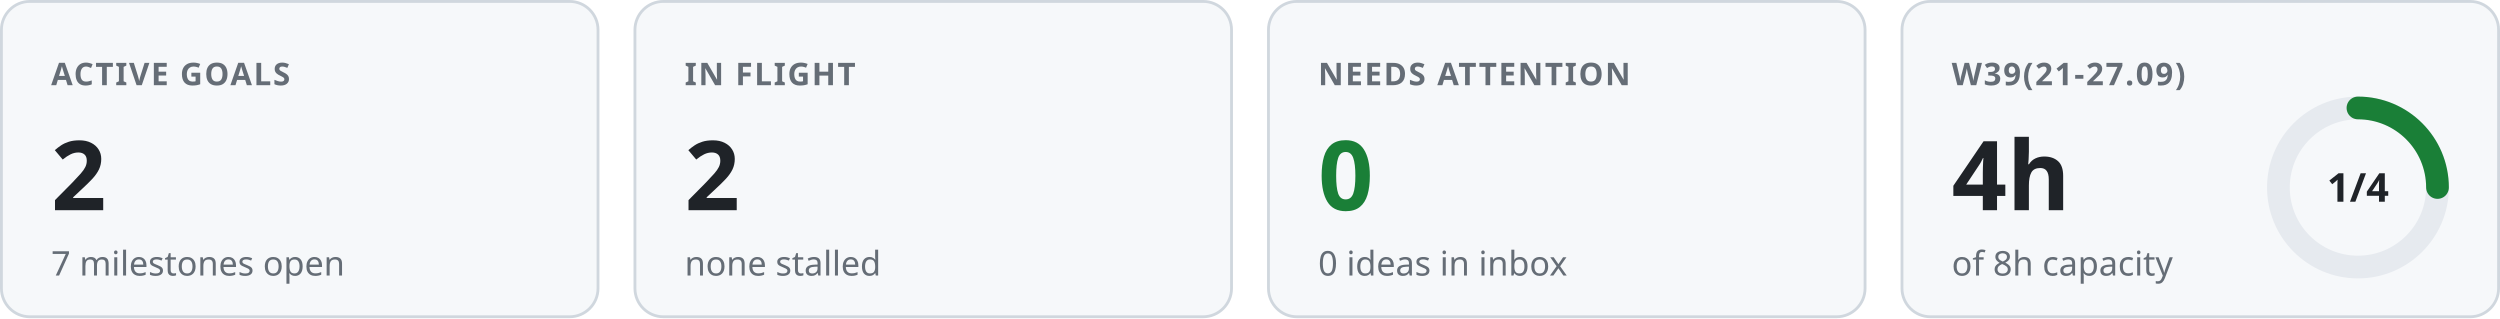
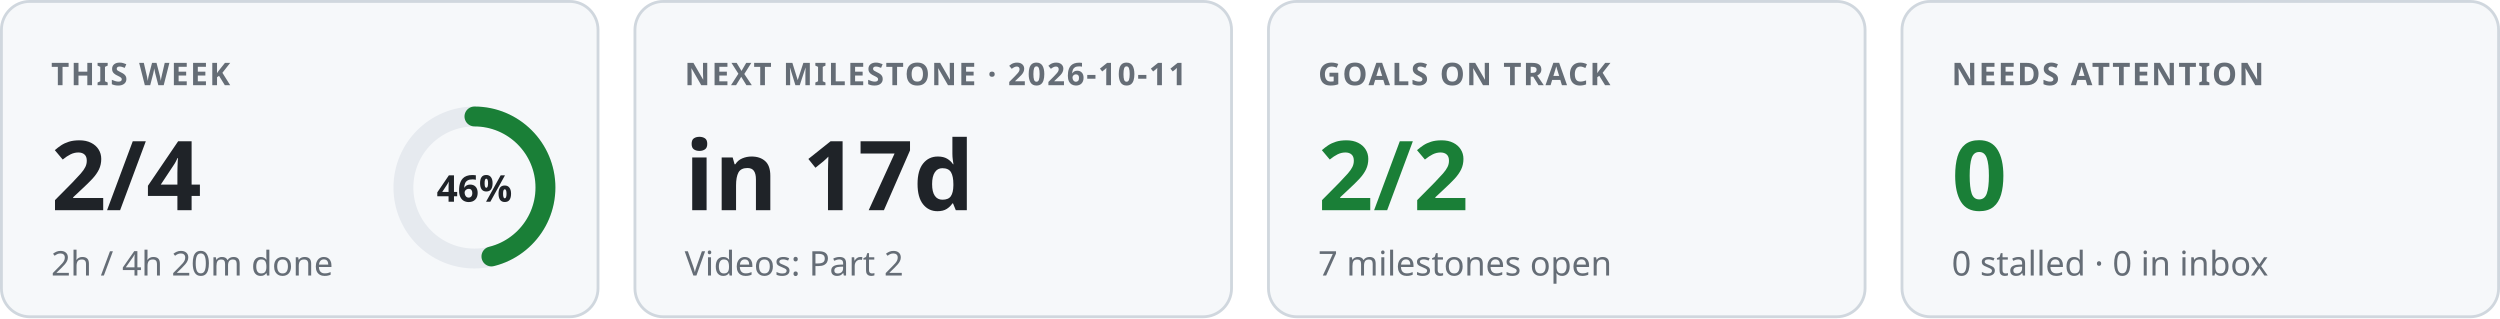
<svg xmlns="http://www.w3.org/2000/svg" width="880" height="112" viewBox="0 0 880 112" font-family="-apple-system, BlinkMacSystemFont, 'Segoe UI', 'Noto Sans', Helvetica, Arial, sans-serif">
  <rect x="0.5" y="0.5" width="210" height="111" rx="10" fill="#f6f8fa" stroke="#d0d7de" />
-   <text x="18" y="30" fill="#656d76" font-size="11" font-weight="600" text-anchor="start" letter-spacing="0.6">ACTIVE GOALS</text>
-   <text x="18" y="74" fill="#1f2328" font-size="34" font-weight="600" text-anchor="start">2</text>
-   <text x="18" y="97" fill="#656d76" font-size="12" font-weight="400" text-anchor="start">7 milestones open</text>
+   <text x="18" y="30" fill="#656d76" font-size="11" font-weight="600" text-anchor="start" letter-spacing="0.6">THIS WEEK</text>
+   <text x="18" y="74" fill="#1f2328" font-size="34" font-weight="600" text-anchor="start">2/4</text>
+   <text x="18" y="97" fill="#656d76" font-size="12" font-weight="400" text-anchor="start">2h / 4h 20m done</text>
+   <circle cx="167" cy="66" r="25" fill="none" stroke="#e6eaef" stroke-width="7" />
+   <circle cx="167" cy="66" r="25" fill="none" stroke="#1a7f37" stroke-width="7" stroke-linecap="round" stroke-dasharray="72.50 157.08" transform="rotate(-90 167 66)" />
+   <text x="167" y="71" fill="#1f2328" font-size="13" font-weight="600" text-anchor="middle">46%</text>
  <rect x="223.5" y="0.5" width="210" height="111" rx="10" fill="#f6f8fa" stroke="#d0d7de" />
-   <text x="241" y="30" fill="#656d76" font-size="11" font-weight="600" text-anchor="start" letter-spacing="0.6">IN FLIGHT</text>
-   <text x="241" y="74" fill="#1f2328" font-size="34" font-weight="600" text-anchor="start">2</text>
-   <text x="241" y="97" fill="#656d76" font-size="12" font-weight="400" text-anchor="start">none stalled</text>
+   <text x="241" y="30" fill="#656d76" font-size="11" font-weight="600" text-anchor="start" letter-spacing="0.6">NEXT MILESTONE · 2026-10-11</text>
+   <text x="241" y="74" fill="#1f2328" font-size="34" font-weight="600" text-anchor="start">in 17d</text>
+   <text x="241" y="97" fill="#656d76" font-size="12" font-weight="400" text-anchor="start">Videos: Part 2</text>
  <rect x="446.5" y="0.5" width="210" height="111" rx="10" fill="#f6f8fa" stroke="#d0d7de" />
-   <text x="464" y="30" fill="#656d76" font-size="11" font-weight="600" text-anchor="start" letter-spacing="0.6">NEEDS ATTENTION</text>
-   <text x="464" y="74" fill="#1a7f37" font-size="34" font-weight="600" text-anchor="start">0</text>
-   <text x="464" y="97" fill="#656d76" font-size="12" font-weight="400" text-anchor="start">0 ideas in inbox</text>
+   <text x="464" y="30" fill="#656d76" font-size="11" font-weight="600" text-anchor="start" letter-spacing="0.6">GOALS ON TRACK</text>
+   <text x="464" y="74" fill="#1a7f37" font-size="34" font-weight="600" text-anchor="start">2/2</text>
+   <text x="464" y="97" fill="#656d76" font-size="12" font-weight="400" text-anchor="start">7 milestones open</text>
  <rect x="669.5" y="0.5" width="210" height="111" rx="10" fill="#f6f8fa" stroke="#d0d7de" />
-   <text x="687" y="30" fill="#656d76" font-size="11" font-weight="600" text-anchor="start" letter-spacing="0.6">W39(21-27.09)</text>
-   <text x="687" y="74" fill="#1f2328" font-size="34" font-weight="600" text-anchor="start">4h</text>
-   <text x="687" y="97" fill="#656d76" font-size="12" font-weight="400" text-anchor="start">of 8h capacity</text>
-   <circle cx="830" cy="66" r="28" fill="none" stroke="#e6eaef" stroke-width="8" />
-   <circle cx="830" cy="66" r="28" fill="none" stroke="#1a7f37" stroke-width="8" stroke-linecap="round" stroke-dasharray="43.98 175.93" transform="rotate(-90 830 66)" />
-   <text x="830" y="71" fill="#1f2328" font-size="14" font-weight="600" text-anchor="middle">1/4</text>
+   <text x="687" y="30" fill="#656d76" font-size="11" font-weight="600" text-anchor="start" letter-spacing="0.6">NEEDS ATTENTION</text>
+   <text x="687" y="74" fill="#1a7f37" font-size="34" font-weight="600" text-anchor="start">0</text>
+   <text x="687" y="97" fill="#656d76" font-size="12" font-weight="400" text-anchor="start">0 stalled · 0 in inbox</text>
</svg>
